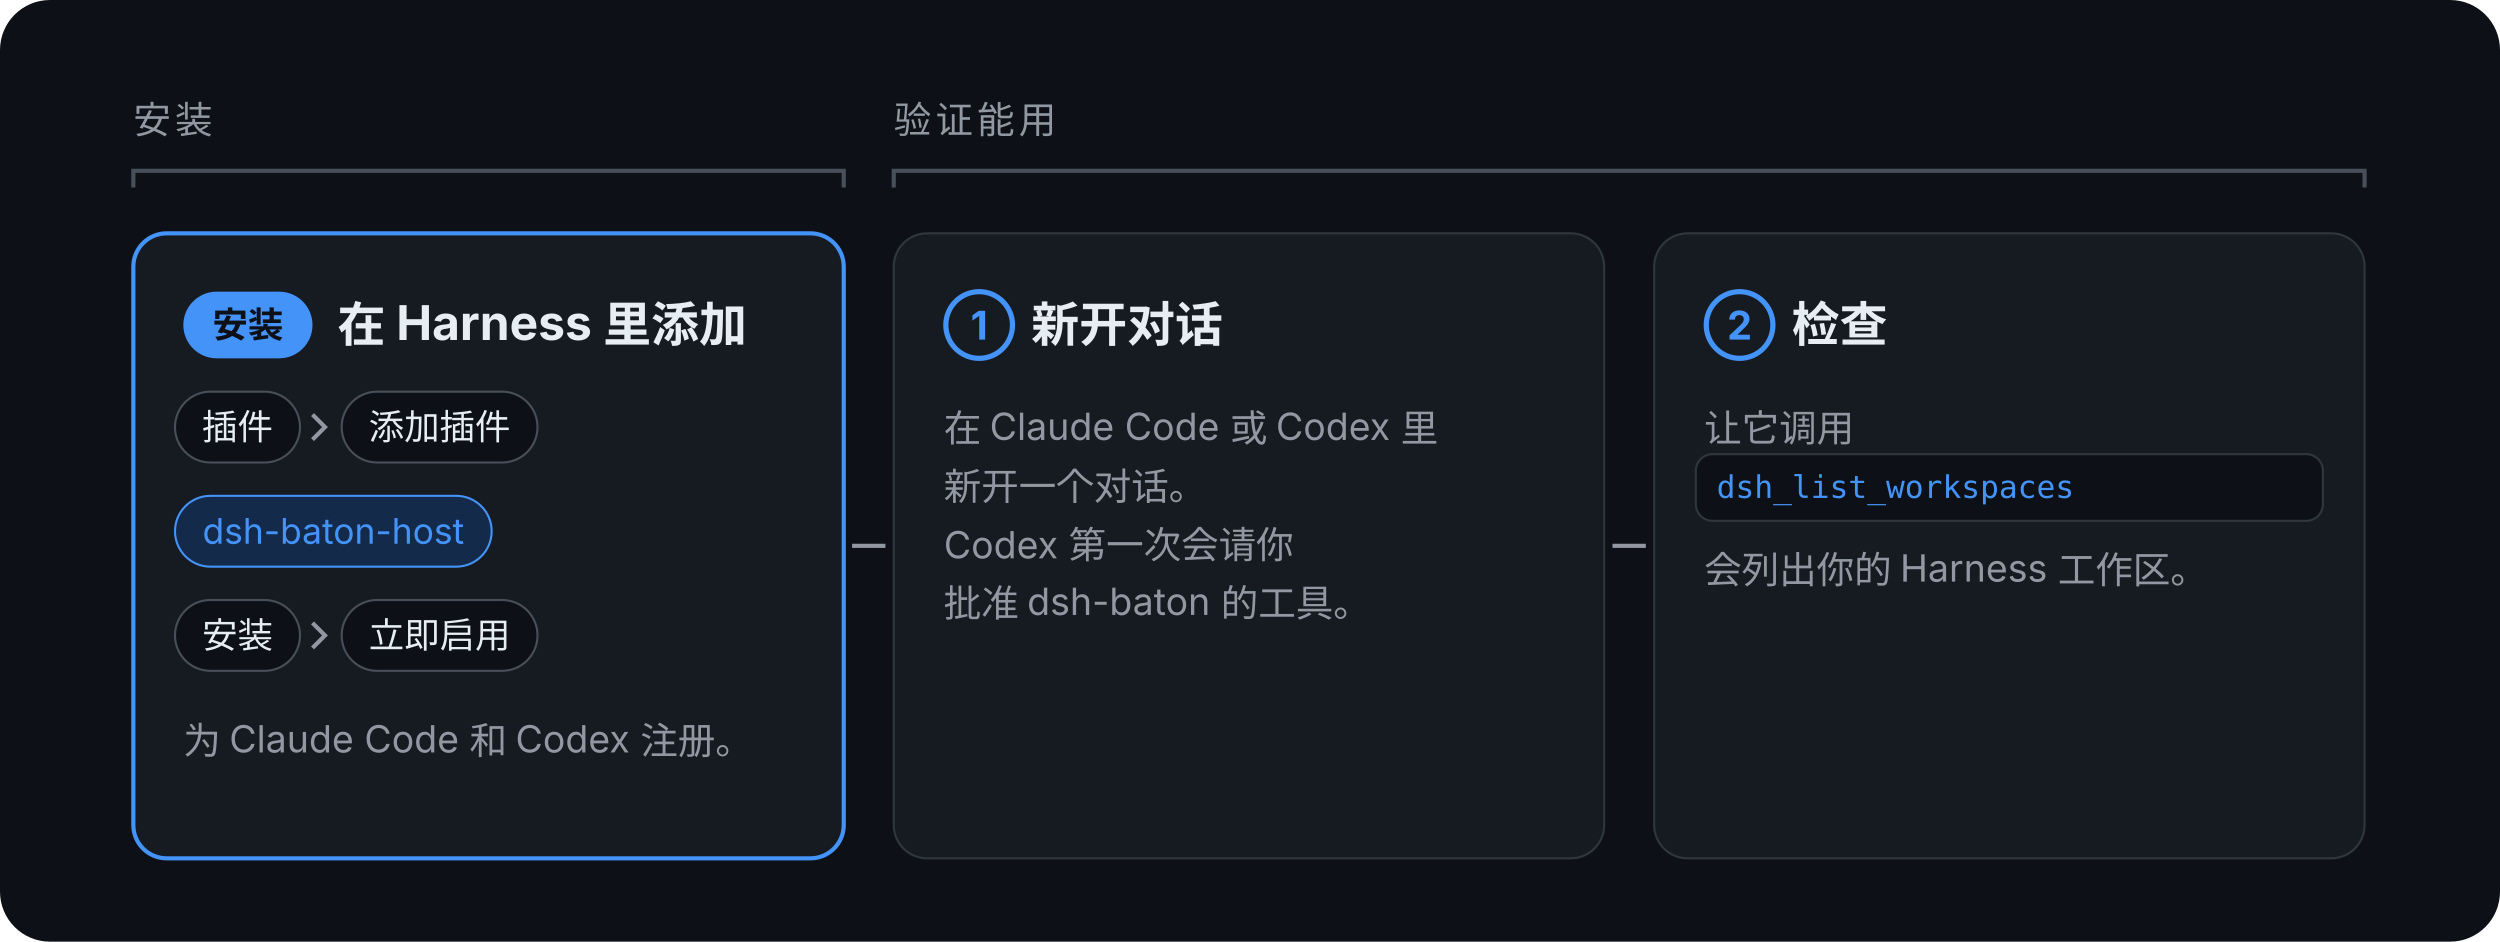
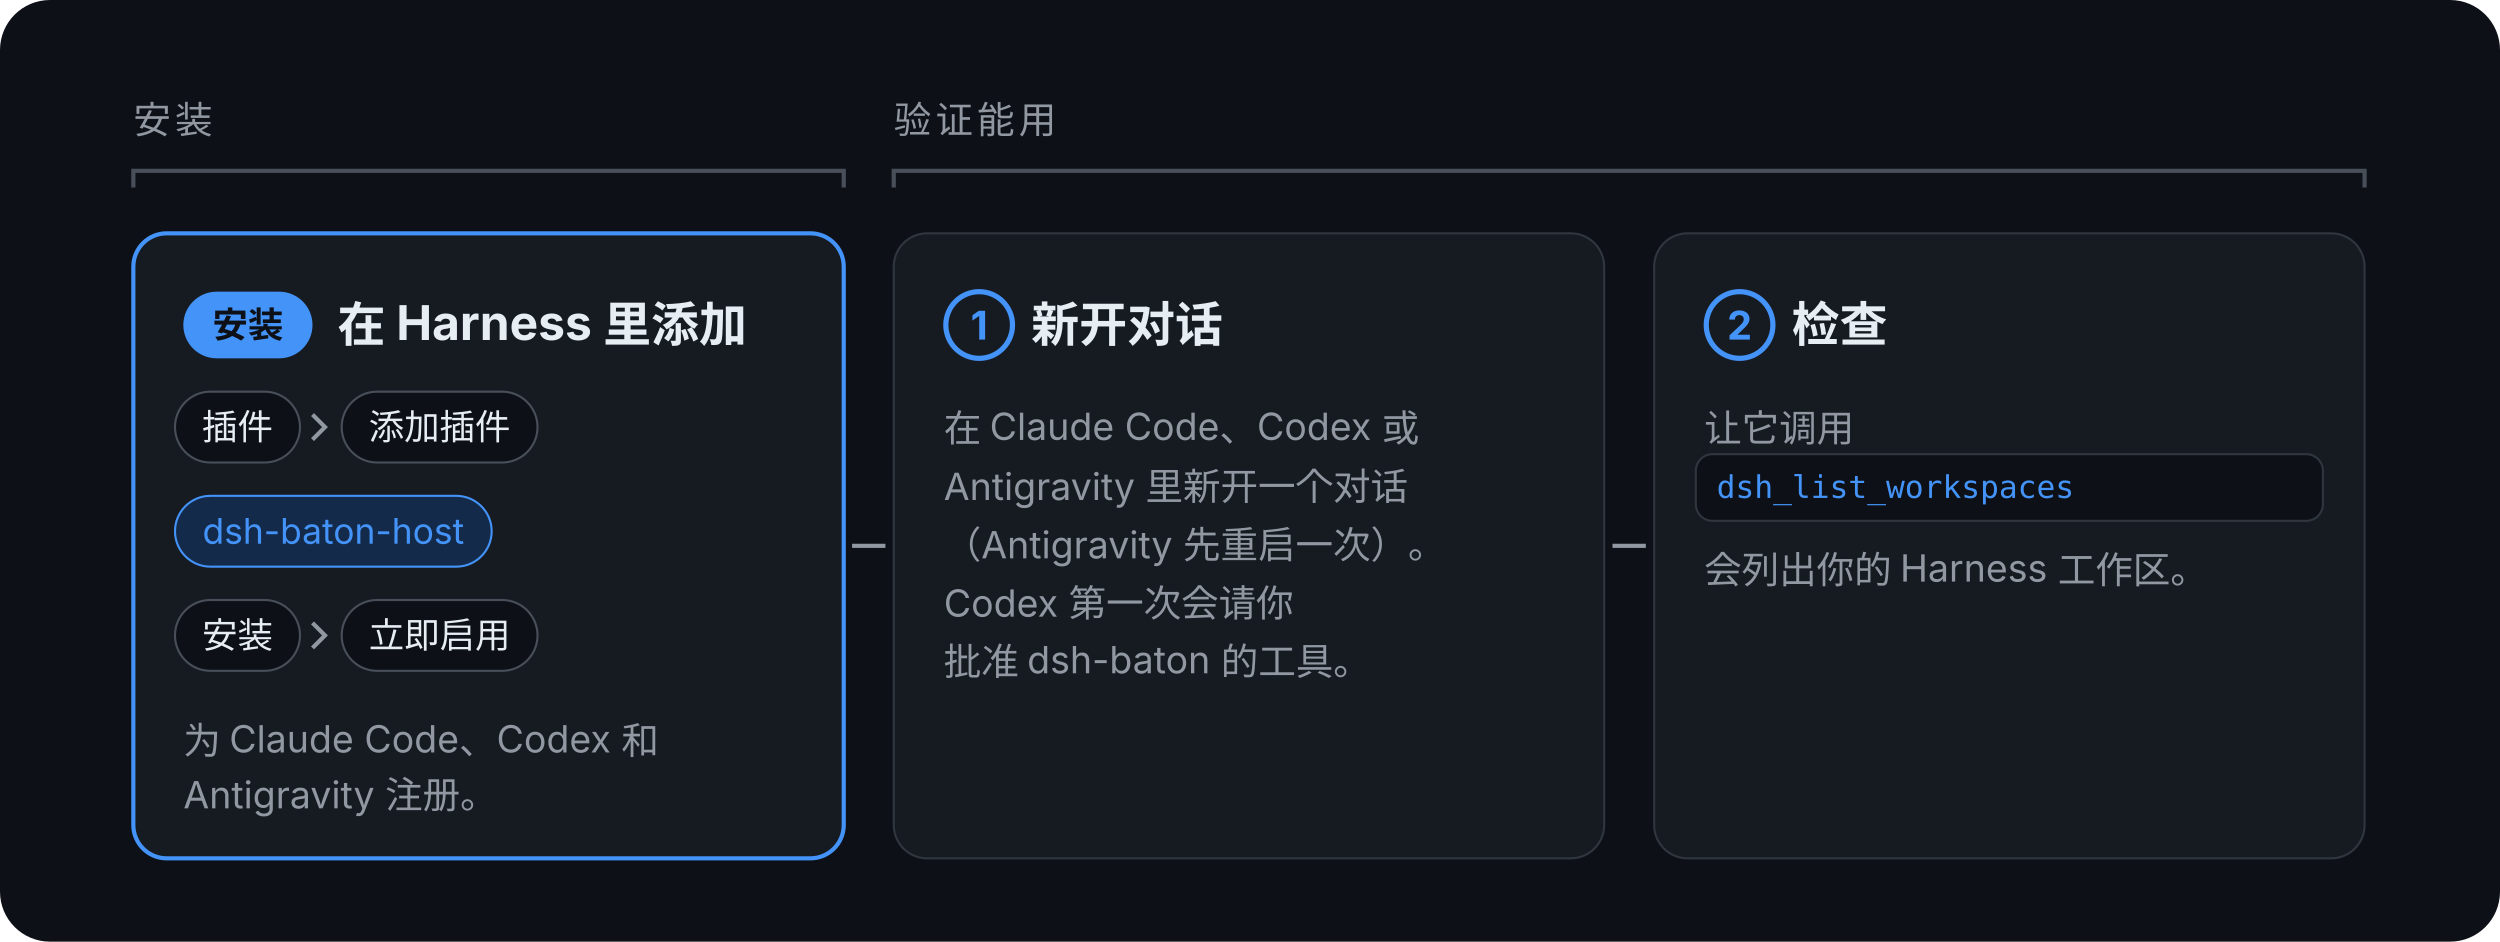
<svg xmlns="http://www.w3.org/2000/svg" width="1200" height="452" viewBox="0 0 1200 452" role="img" aria-labelledby="title desc">
  <rect width="1200" height="452" rx="24" fill="#0D1117" />
  <text x="64" y="64" font-family="ui-monospace, SFMono-Regular, Menlo, Consolas, &quot;Microsoft YaHei&quot;, &quot;PingFang SC&quot;, monospace" font-size="18" fill="#9198A1" letter-spacing="2">安装</text>
  <path d="M64 90 v-8 H405 v8" stroke="#484F58" stroke-width="2" fill="none" />
  <text x="429" y="64" font-family="ui-monospace, SFMono-Regular, Menlo, Consolas, &quot;Microsoft YaHei&quot;, &quot;PingFang SC&quot;, monospace" font-size="18" fill="#9198A1" letter-spacing="2">验证能用</text>
  <path d="M429 90 v-8 H1135 v8" stroke="#484F58" stroke-width="2" fill="none" />
  <rect x="64" y="112" width="341" height="300" rx="16" fill="#161B22" stroke="#4493F8" stroke-width="2" />
  <rect x="88" y="140" width="62" height="32" rx="16" fill="#4493F8" />
  <text x="119.0" y="162" font-family="&quot;Microsoft YaHei&quot;, &quot;PingFang SC&quot;, -apple-system, BlinkMacSystemFont, &quot;Segoe UI&quot;, &quot;PingFang SC&quot;, &quot;Microsoft YaHei&quot;, sans-serif" font-size="17" fill="#0D1117" font-weight="700" text-anchor="middle">安装</text>
  <text x="162" y="164" font-family="&quot;Microsoft YaHei&quot;, &quot;PingFang SC&quot;, -apple-system, BlinkMacSystemFont, &quot;Segoe UI&quot;, &quot;PingFang SC&quot;, &quot;Microsoft YaHei&quot;, sans-serif" font-size="23" fill="#E6EDF3" font-weight="700">在 Harness 里添加</text>
  <rect x="84" y="188" width="60" height="34" rx="17" fill="#0D1117" stroke="#484F58" stroke-width="1" />
  <text x="114.0" y="211" font-family="&quot;Microsoft YaHei&quot;, &quot;PingFang SC&quot;, -apple-system, BlinkMacSystemFont, &quot;Segoe UI&quot;, &quot;PingFang SC&quot;, &quot;Microsoft YaHei&quot;, sans-serif" font-size="17" fill="#E6EDF3" text-anchor="middle">插件</text>
  <path d="M150 199 l6 6 l-6 6" stroke="#9198A1" stroke-width="2" fill="none" />
  <rect x="164" y="188" width="94" height="34" rx="17" fill="#0D1117" stroke="#484F58" stroke-width="1" />
  <text x="211.0" y="211" font-family="&quot;Microsoft YaHei&quot;, &quot;PingFang SC&quot;, -apple-system, BlinkMacSystemFont, &quot;Segoe UI&quot;, &quot;PingFang SC&quot;, &quot;Microsoft YaHei&quot;, sans-serif" font-size="17" fill="#E6EDF3" text-anchor="middle">添加插件</text>
  <rect x="84" y="238" width="152" height="34" rx="17" fill="#132A4A" stroke="#4493F8" stroke-width="1" />
  <text x="160.0" y="261" font-family="&quot;Microsoft YaHei&quot;, &quot;PingFang SC&quot;, -apple-system, BlinkMacSystemFont, &quot;Segoe UI&quot;, &quot;PingFang SC&quot;, &quot;Microsoft YaHei&quot;, sans-serif" font-size="17" fill="#4493F8" text-anchor="middle">dsh-baton-host</text>
  <rect x="84" y="288" width="60" height="34" rx="17" fill="#0D1117" stroke="#484F58" stroke-width="1" />
  <text x="114.0" y="311" font-family="&quot;Microsoft YaHei&quot;, &quot;PingFang SC&quot;, -apple-system, BlinkMacSystemFont, &quot;Segoe UI&quot;, &quot;PingFang SC&quot;, &quot;Microsoft YaHei&quot;, sans-serif" font-size="17" fill="#E6EDF3" text-anchor="middle">安装</text>
  <path d="M150 299 l6 6 l-6 6" stroke="#9198A1" stroke-width="2" fill="none" />
  <rect x="164" y="288" width="94" height="34" rx="17" fill="#0D1117" stroke="#484F58" stroke-width="1" />
  <text x="211.0" y="311" font-family="&quot;Microsoft YaHei&quot;, &quot;PingFang SC&quot;, -apple-system, BlinkMacSystemFont, &quot;Segoe UI&quot;, &quot;PingFang SC&quot;, &quot;Microsoft YaHei&quot;, sans-serif" font-size="17" fill="#E6EDF3" text-anchor="middle">立即启用</text>
-   <text x="88" y="362" font-family="&quot;Microsoft YaHei&quot;, &quot;PingFang SC&quot;, -apple-system, BlinkMacSystemFont, &quot;Segoe UI&quot;, &quot;PingFang SC&quot;, &quot;Microsoft YaHei&quot;, sans-serif" font-size="18" fill="#9198A1">为 Claude Code 和 Codex 注册。</text>
+   <text x="88" y="362" font-family="&quot;Microsoft YaHei&quot;, &quot;PingFang SC&quot;, -apple-system, BlinkMacSystemFont, &quot;Segoe UI&quot;, &quot;PingFang SC&quot;, &quot;Microsoft YaHei&quot;, sans-serif" font-size="18" fill="#9198A1">为 Claude Code、Codex 和</text>
+   <text x="88" y="388" font-family="&quot;Microsoft YaHei&quot;, &quot;PingFang SC&quot;, -apple-system, BlinkMacSystemFont, &quot;Segoe UI&quot;, &quot;PingFang SC&quot;, &quot;Microsoft YaHei&quot;, sans-serif" font-size="18" fill="#9198A1">Antigravity 注册。</text>
  <path d="M409 262.0 h16" stroke="#9198A1" stroke-width="2" />
  <rect x="429" y="112" width="341" height="300" rx="16" fill="#161B22" stroke="#30363D" stroke-width="1" />
  <circle cx="470" cy="156" r="16" fill="none" stroke="#4493F8" stroke-width="2.5" />
  <text x="470" y="163" font-family="&quot;Microsoft YaHei&quot;, &quot;PingFang SC&quot;, -apple-system, BlinkMacSystemFont, &quot;Segoe UI&quot;, &quot;PingFang SC&quot;, &quot;Microsoft YaHei&quot;, sans-serif" font-size="19" fill="#4493F8" font-weight="700" text-anchor="middle">1</text>
  <text x="495" y="164" font-family="&quot;Microsoft YaHei&quot;, &quot;PingFang SC&quot;, -apple-system, BlinkMacSystemFont, &quot;Segoe UI&quot;, &quot;PingFang SC&quot;, &quot;Microsoft YaHei&quot;, sans-serif" font-size="23" fill="#E6EDF3" font-weight="700">新开对话</text>
-   <text x="453" y="212" font-family="&quot;Microsoft YaHei&quot;, &quot;PingFang SC&quot;, -apple-system, BlinkMacSystemFont, &quot;Segoe UI&quot;, &quot;PingFang SC&quot;, &quot;Microsoft YaHei&quot;, sans-serif" font-size="18" fill="#9198A1">在 Claude Code 或 Codex 里</text>
-   <text x="453" y="240" font-family="&quot;Microsoft YaHei&quot;, &quot;PingFang SC&quot;, -apple-system, BlinkMacSystemFont, &quot;Segoe UI&quot;, &quot;PingFang SC&quot;, &quot;Microsoft YaHei&quot;, sans-serif" font-size="18" fill="#9198A1">新开一个对话。</text>
-   <text x="453" y="268" font-family="&quot;Microsoft YaHei&quot;, &quot;PingFang SC&quot;, -apple-system, BlinkMacSystemFont, &quot;Segoe UI&quot;, &quot;PingFang SC&quot;, &quot;Microsoft YaHei&quot;, sans-serif" font-size="18" fill="#9198A1">Codex 第一次会请你</text>
-   <text x="453" y="296" font-family="&quot;Microsoft YaHei&quot;, &quot;PingFang SC&quot;, -apple-system, BlinkMacSystemFont, &quot;Segoe UI&quot;, &quot;PingFang SC&quot;, &quot;Microsoft YaHei&quot;, sans-serif" font-size="18" fill="#9198A1">批准 dsh-baton 的工具。</text>
+   <text x="453" y="212" font-family="&quot;Microsoft YaHei&quot;, &quot;PingFang SC&quot;, -apple-system, BlinkMacSystemFont, &quot;Segoe UI&quot;, &quot;PingFang SC&quot;, &quot;Microsoft YaHei&quot;, sans-serif" font-size="18" fill="#9198A1">在 Claude Code、Codex 或</text>
+   <text x="453" y="240" font-family="&quot;Microsoft YaHei&quot;, &quot;PingFang SC&quot;, -apple-system, BlinkMacSystemFont, &quot;Segoe UI&quot;, &quot;PingFang SC&quot;, &quot;Microsoft YaHei&quot;, sans-serif" font-size="18" fill="#9198A1">Antigravity 里新开一个对话</text>
+   <text x="453" y="268" font-family="&quot;Microsoft YaHei&quot;, &quot;PingFang SC&quot;, -apple-system, BlinkMacSystemFont, &quot;Segoe UI&quot;, &quot;PingFang SC&quot;, &quot;Microsoft YaHei&quot;, sans-serif" font-size="18" fill="#9198A1">（Antigravity 先重启一次）。</text>
+   <text x="453" y="296" font-family="&quot;Microsoft YaHei&quot;, &quot;PingFang SC&quot;, -apple-system, BlinkMacSystemFont, &quot;Segoe UI&quot;, &quot;PingFang SC&quot;, &quot;Microsoft YaHei&quot;, sans-serif" font-size="18" fill="#9198A1">Codex 第一次会请你</text>
+   <text x="453" y="324" font-family="&quot;Microsoft YaHei&quot;, &quot;PingFang SC&quot;, -apple-system, BlinkMacSystemFont, &quot;Segoe UI&quot;, &quot;PingFang SC&quot;, &quot;Microsoft YaHei&quot;, sans-serif" font-size="18" fill="#9198A1">批准 dsh-baton 的工具。</text>
  <path d="M774 262.0 h16" stroke="#9198A1" stroke-width="2" />
  <rect x="794" y="112" width="341" height="300" rx="16" fill="#161B22" stroke="#30363D" stroke-width="1" />
  <circle cx="835" cy="156" r="16" fill="none" stroke="#4493F8" stroke-width="2.5" />
  <text x="835" y="163" font-family="&quot;Microsoft YaHei&quot;, &quot;PingFang SC&quot;, -apple-system, BlinkMacSystemFont, &quot;Segoe UI&quot;, &quot;PingFang SC&quot;, &quot;Microsoft YaHei&quot;, sans-serif" font-size="19" fill="#4493F8" font-weight="700" text-anchor="middle">2</text>
  <text x="860" y="164" font-family="&quot;Microsoft YaHei&quot;, &quot;PingFang SC&quot;, -apple-system, BlinkMacSystemFont, &quot;Segoe UI&quot;, &quot;PingFang SC&quot;, &quot;Microsoft YaHei&quot;, sans-serif" font-size="23" fill="#E6EDF3" font-weight="700">检查</text>
  <text x="818" y="212" font-family="&quot;Microsoft YaHei&quot;, &quot;PingFang SC&quot;, -apple-system, BlinkMacSystemFont, &quot;Segoe UI&quot;, &quot;PingFang SC&quot;, &quot;Microsoft YaHei&quot;, sans-serif" font-size="18" fill="#9198A1">让它调用</text>
  <rect x="814" y="218" width="301" height="32" rx="8" fill="#0D1117" stroke="#30363D" stroke-width="1" />
  <text x="824" y="239" font-family="ui-monospace, SFMono-Regular, Menlo, Consolas, &quot;Microsoft YaHei&quot;, &quot;PingFang SC&quot;, monospace" font-size="15" fill="#4493F8">dsh_list_workspaces</text>
  <text x="818" y="280" font-family="&quot;Microsoft YaHei&quot;, &quot;PingFang SC&quot;, -apple-system, BlinkMacSystemFont, &quot;Segoe UI&quot;, &quot;PingFang SC&quot;, &quot;Microsoft YaHei&quot;, sans-serif" font-size="18" fill="#9198A1">会列出你的 Harness 工作区。</text>
</svg>
